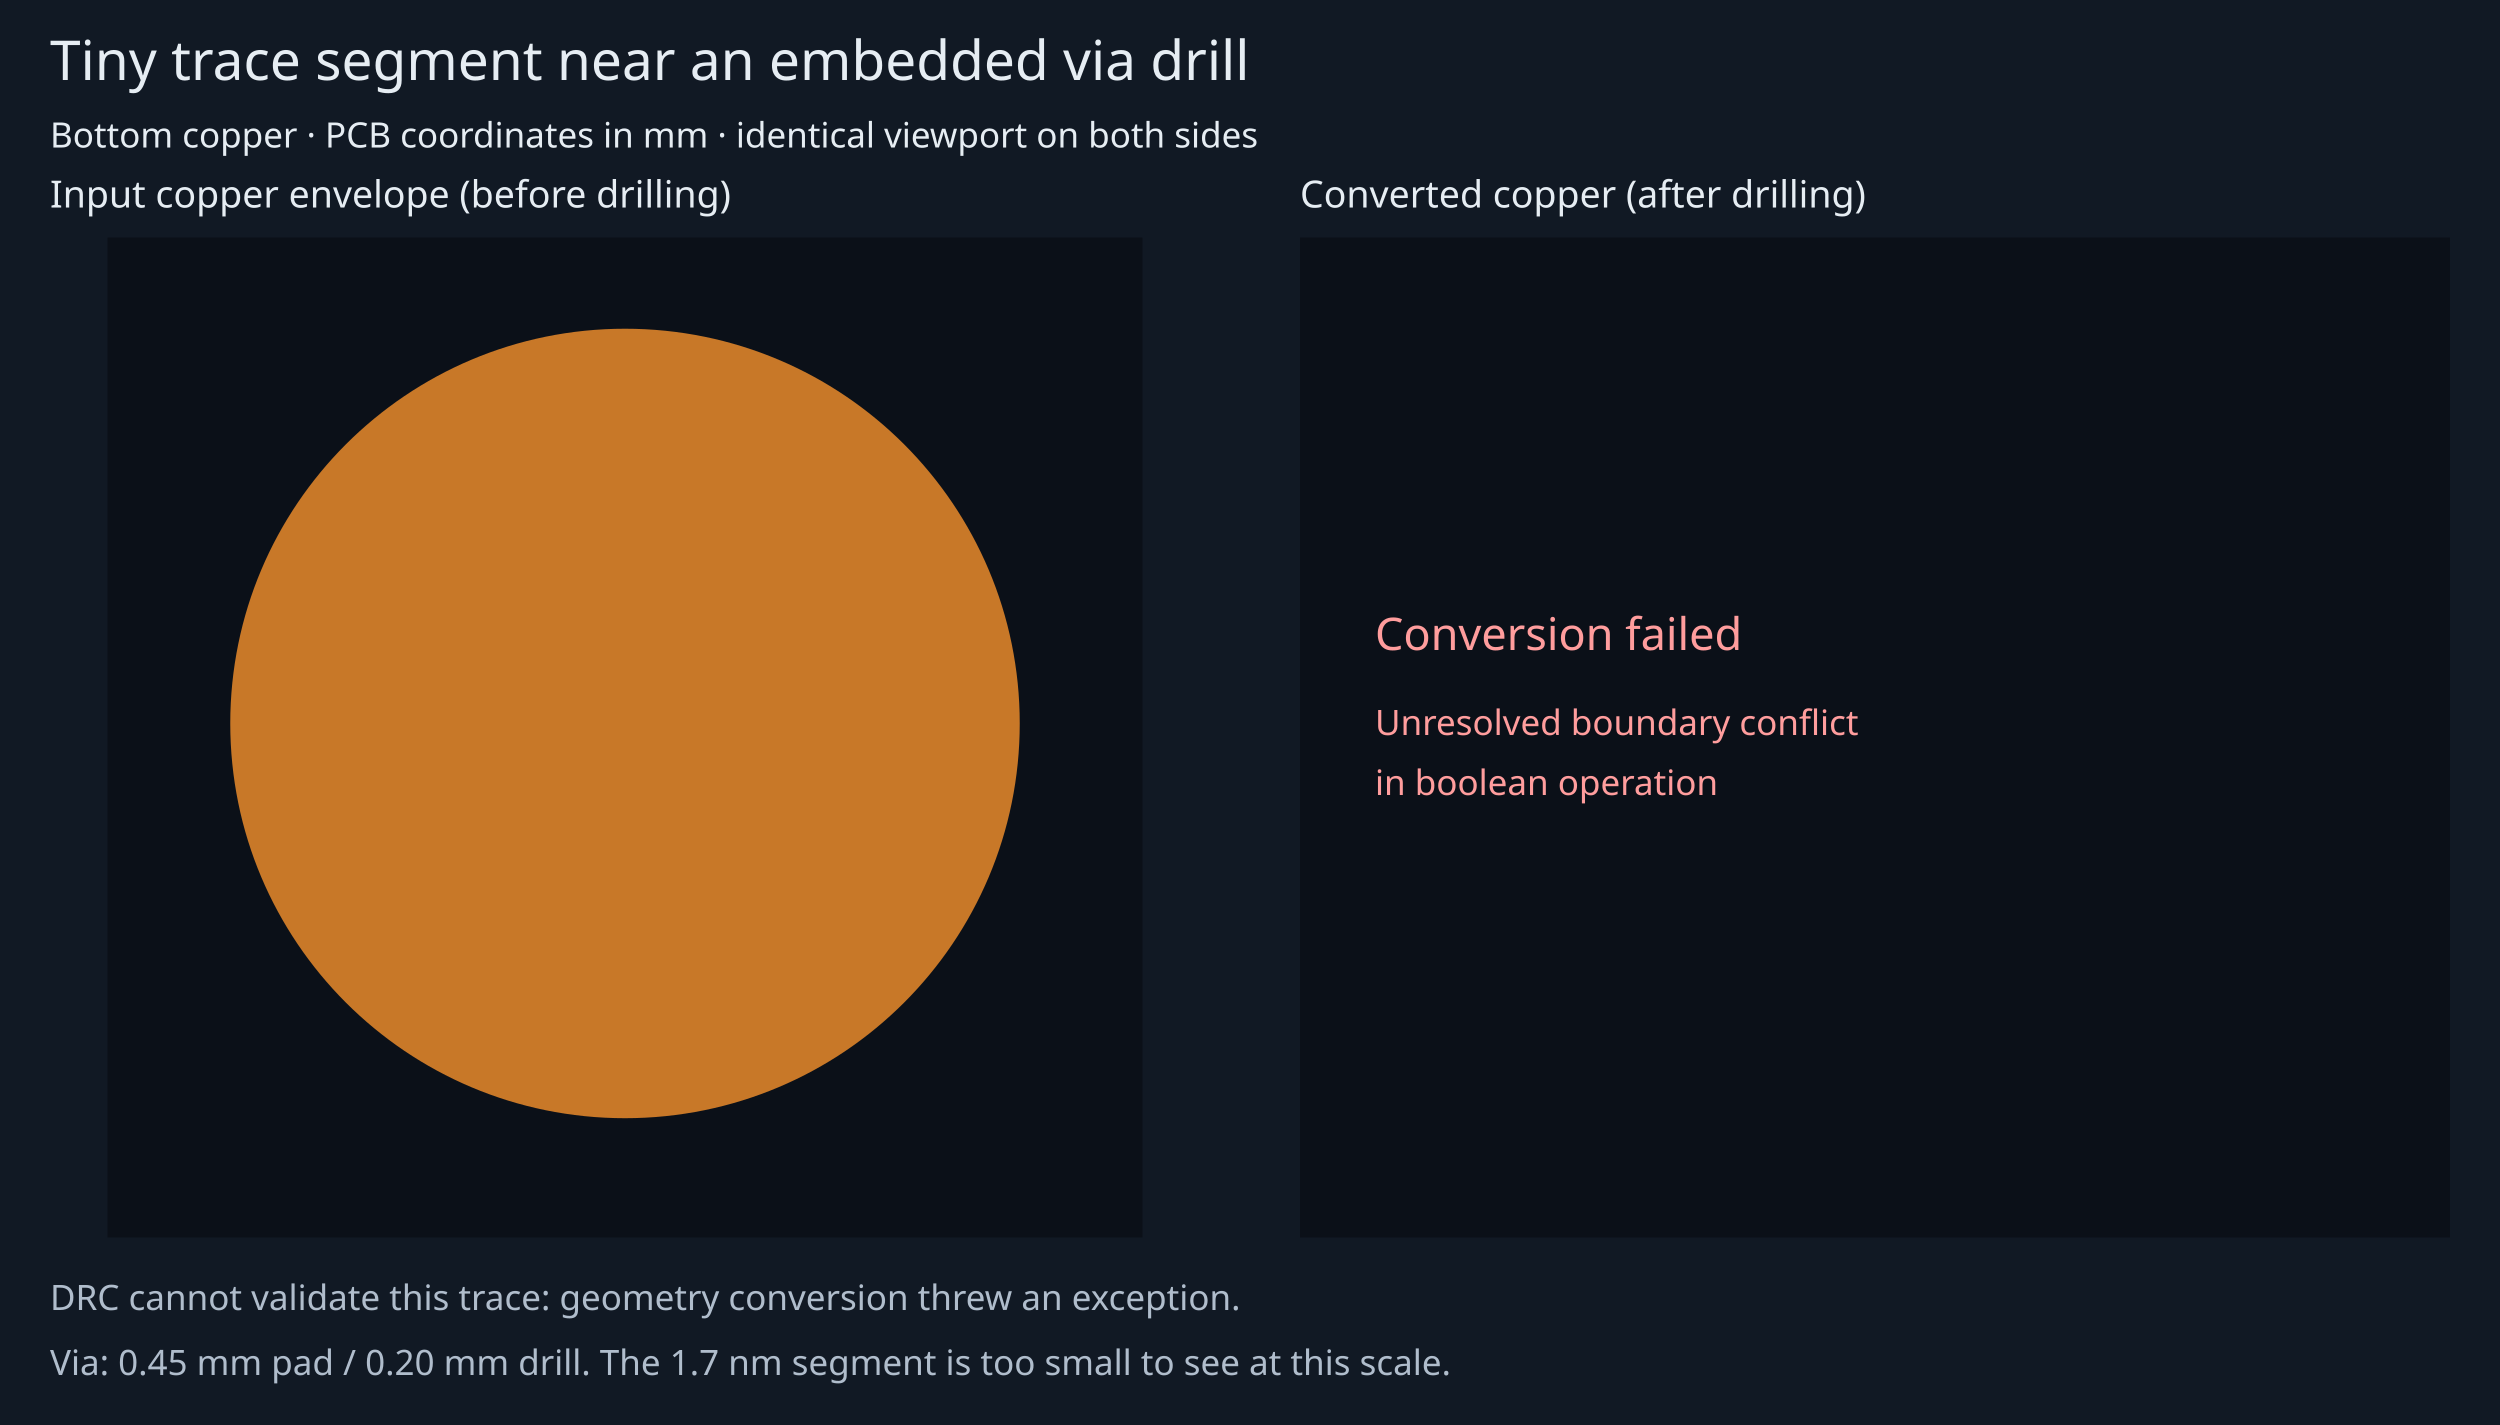
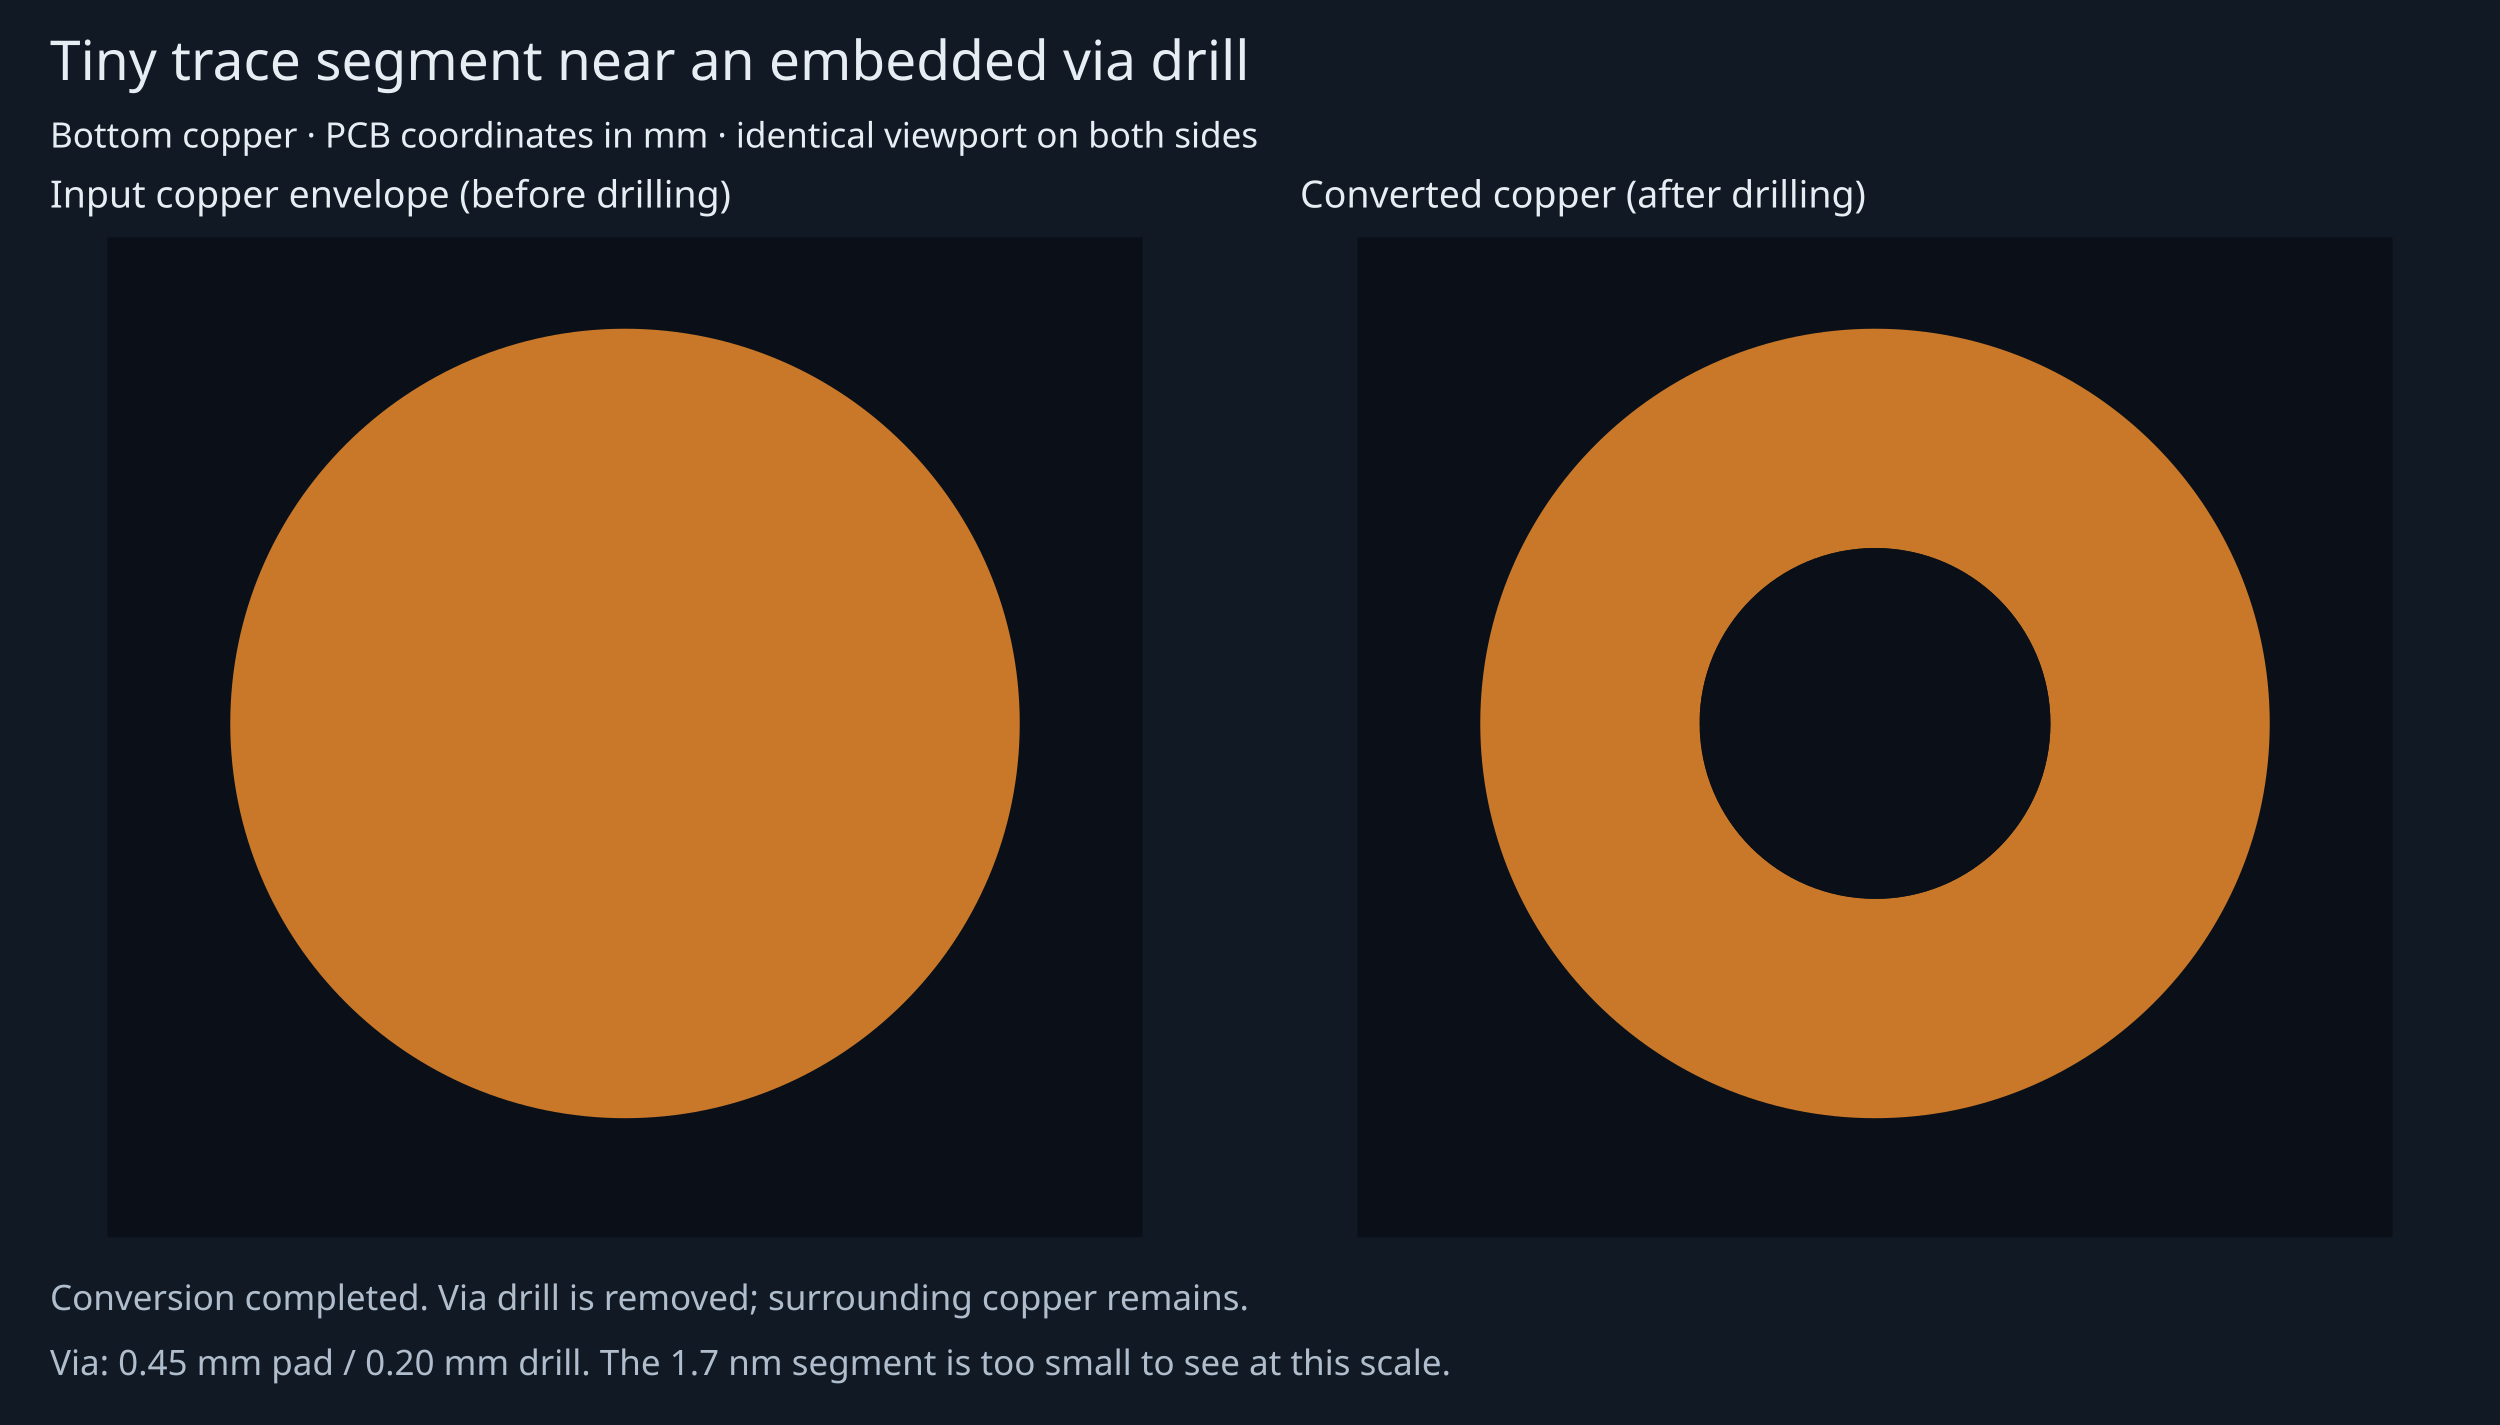
<svg xmlns="http://www.w3.org/2000/svg" width="1000" height="570" viewBox="0 0 1000 570">
  <rect width="1000" height="570" fill="#111924" />
  <g fill="#e6edf3" font-family="sans-serif">
    <text x="20" y="32" font-size="22">Tiny trace segment near an embedded via drill</text>
    <text x="20" y="59" font-size="14">Bottom copper · PCB coordinates in mm · identical viewport on both sides</text>
    <text x="20" y="83" font-size="15">Input copper envelope (before drilling)</text>
    <text x="520" y="83" font-size="15">Converted copper (after drilling)</text>
  </g>
  <svg x="20" y="95" width="460" height="400" viewBox="-5.42 -1.2 0.59 0.57">
    <rect x="-5.42" y="-1.2" width="0.59" height="0.57" fill="#0b1018" />
    <g transform="scale(1,-1)">
      <g data-element-id="tiny_segment_near_drill" data-layer="bottom">
        <path fill="#c87828" stroke="none" stroke-width="0.1" fill-rule="evenodd" d="M-5.35,0.923 A0.225,0.225 0 0,1 -4.9,0.923 A0.225,0.225 0 0,1 -5.35,0.923 Z" />
        <path fill="#c87828" stroke="none" stroke-width="0.1" fill-rule="evenodd" d="M-5.187,0.786 L-5.187,0.786 A0.075,0.075 0 0,1 -5.187,0.936 L-5.187,0.936 A0.075,0.075 0 0,1 -5.187,0.786 Z" />
        <path fill="#c87828" stroke="none" stroke-width="0.1" fill-rule="evenodd" d="M-5.134,0.807 L-5.072,0.87 A0.075,0.075 0 0,1 -5.178,0.976 L-5.241,0.914 A0.075,0.075 0 0,1 -5.134,0.807 Z" />
      </g>
    </g>
  </svg>
-   <rect x="520" y="95" width="460" height="400" fill="#0b1018" />
-   <g fill="#ff9d9d" font-family="sans-serif" font-size="18">
-     <text x="550" y="260">Conversion failed</text>
-     <text x="550" y="294" font-size="14">Unresolved boundary conflict</text>
-     <text x="550" y="318" font-size="14">in boolean operation</text>
-   </g>
+   <svg x="520" y="95" width="460" height="400" viewBox="-5.42 -1.2 0.59 0.57">
+     <rect x="-5.42" y="-1.2" width="0.59" height="0.57" fill="#0b1018" />
+     <g transform="scale(1,-1)">
+       <g data-element-id="tiny_segment_near_drill" data-layer="bottom">
+         <path fill="#c87828" stroke="none" stroke-width="0.1" fill-rule="evenodd" d="M-5.35,0.923 A0.225,0.225 0 0,1 -4.9,0.923 A0.225,0.225 0 0,1 -5.35,0.923 Z M-5.225,0.923 A0.1,0.1 0 0,0 -5.025,0.923 A0.1,0.1 0 0,0 -5.225,0.923 Z" />
+         <path fill="#c87828" stroke="none" stroke-width="0.1" fill-rule="evenodd" d="M-5.123,0.823 A0.1,0.1 0 0,0 -5.225,0.923 A0.1,0.1 0 0,0 -5.225,0.925 A0.075,0.075 0 0,1 -5.187,0.786 L-5.187,0.786 A0.075,0.075 0 0,1 -5.123,0.823 Z" />
+         <path fill="#c87828" stroke="none" stroke-width="0.1" fill-rule="evenodd" d="M-5.119,0.823 A0.1,0.1 0 0,0 -5.225,0.923 A0.1,0.1 0 0,0 -5.225,0.929 L-5.241,0.914 A0.075,0.075 0 0,1 -5.134,0.807 L-5.119,0.823 Z" />
+       </g>
+       <path fill="#0b1018" stroke="none" stroke-width="0" fill-rule="evenodd" d="M-5.225,0.923 A0.1,0.1 0 0,0 -5.025,0.923 A0.1,0.1 0 0,0 -5.225,0.923 Z" />
+     </g>
+   </svg>
  <g fill="#b0bdcc" font-family="sans-serif" font-size="14">
-     <text x="20" y="524">DRC cannot validate this trace: geometry conversion threw an exception.</text>
+     <text x="20" y="524">Conversion completed. Via drill is removed; surrounding copper remains.</text>
    <text x="20" y="550">Via: 0.45 mm pad / 0.20 mm drill. The 1.7 nm segment is too small to see at this scale.</text>
  </g>
</svg>
